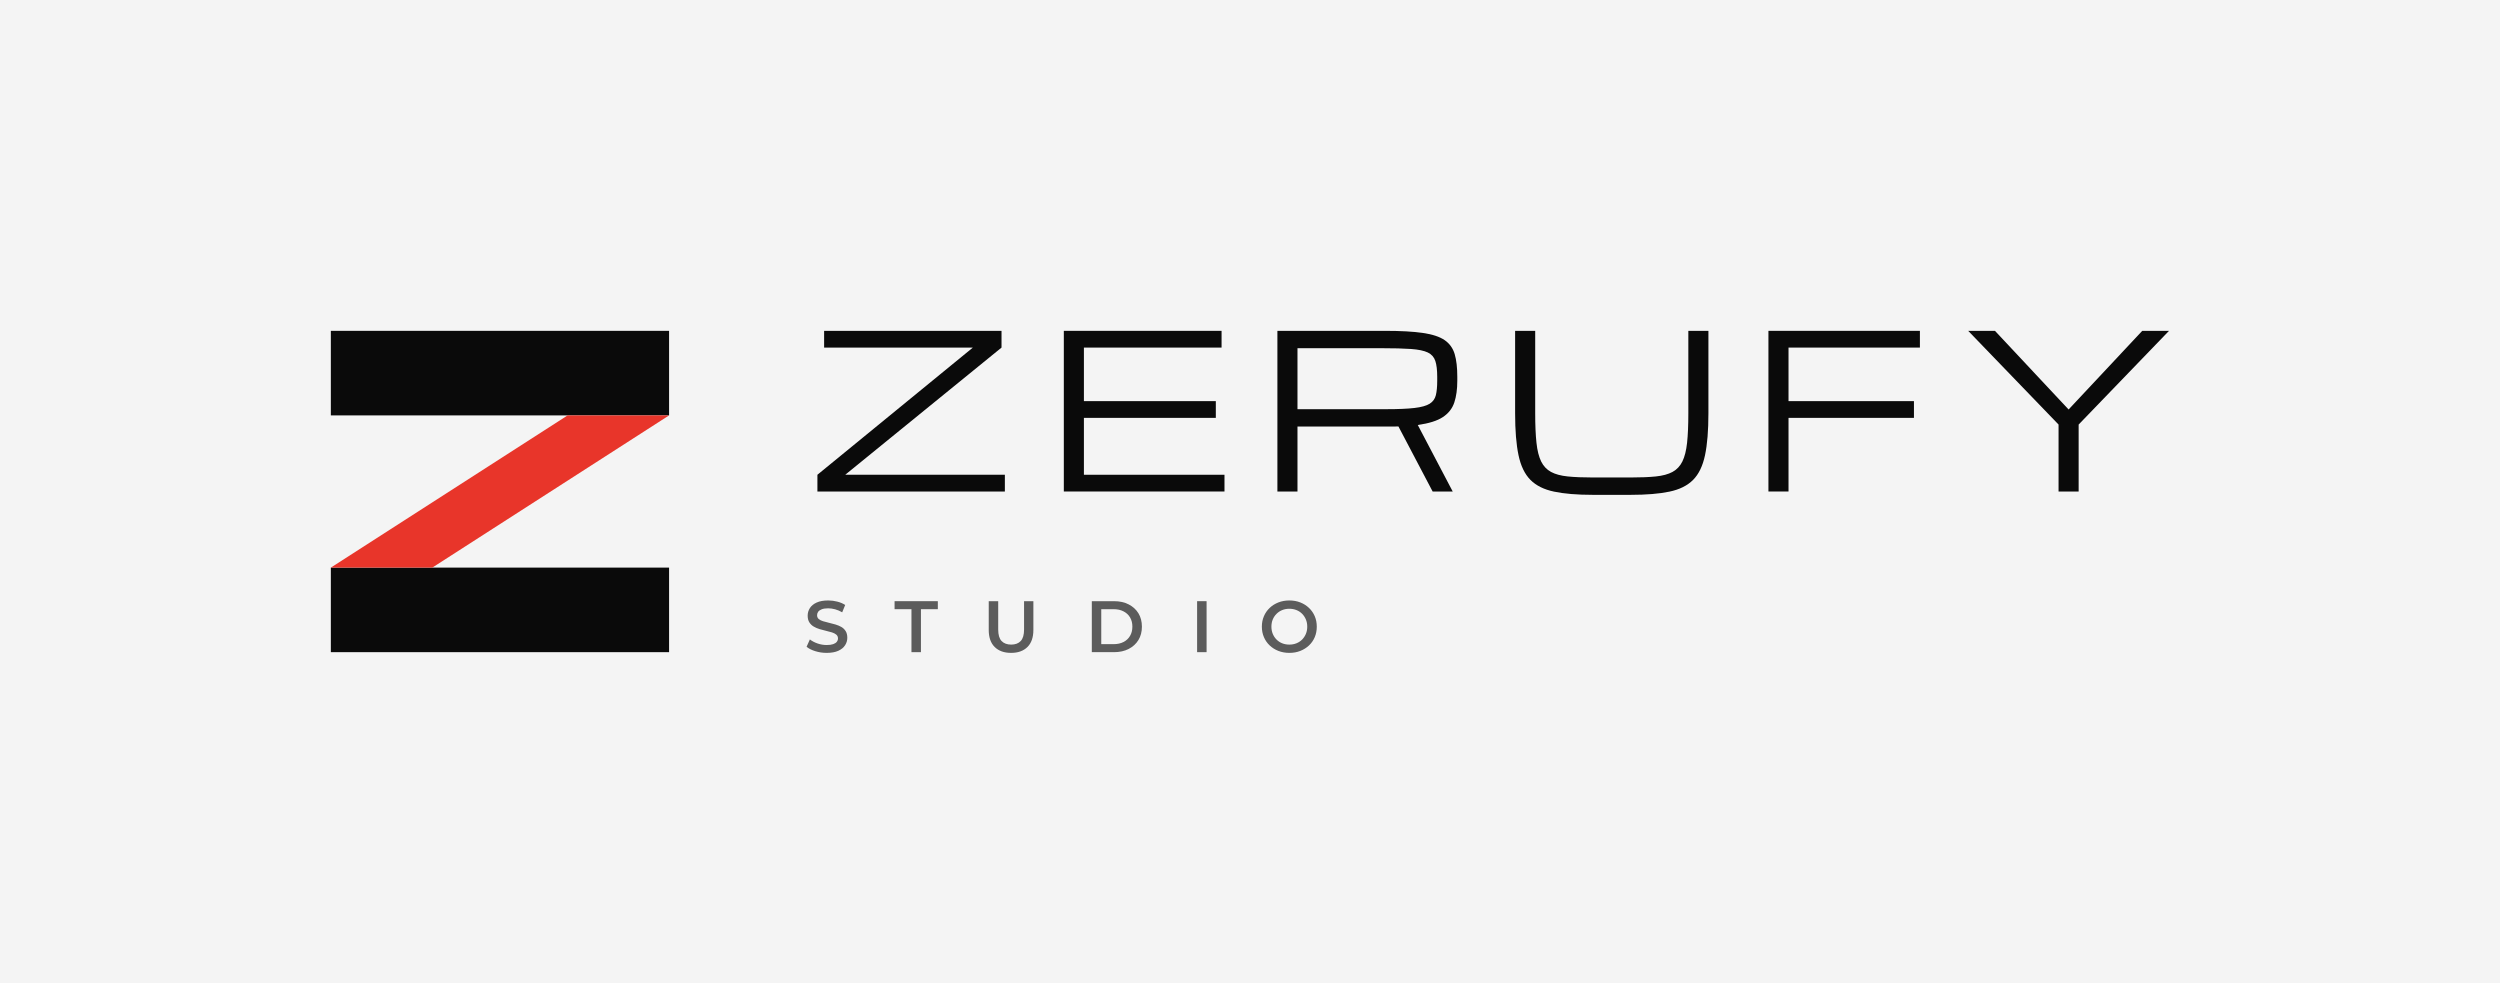
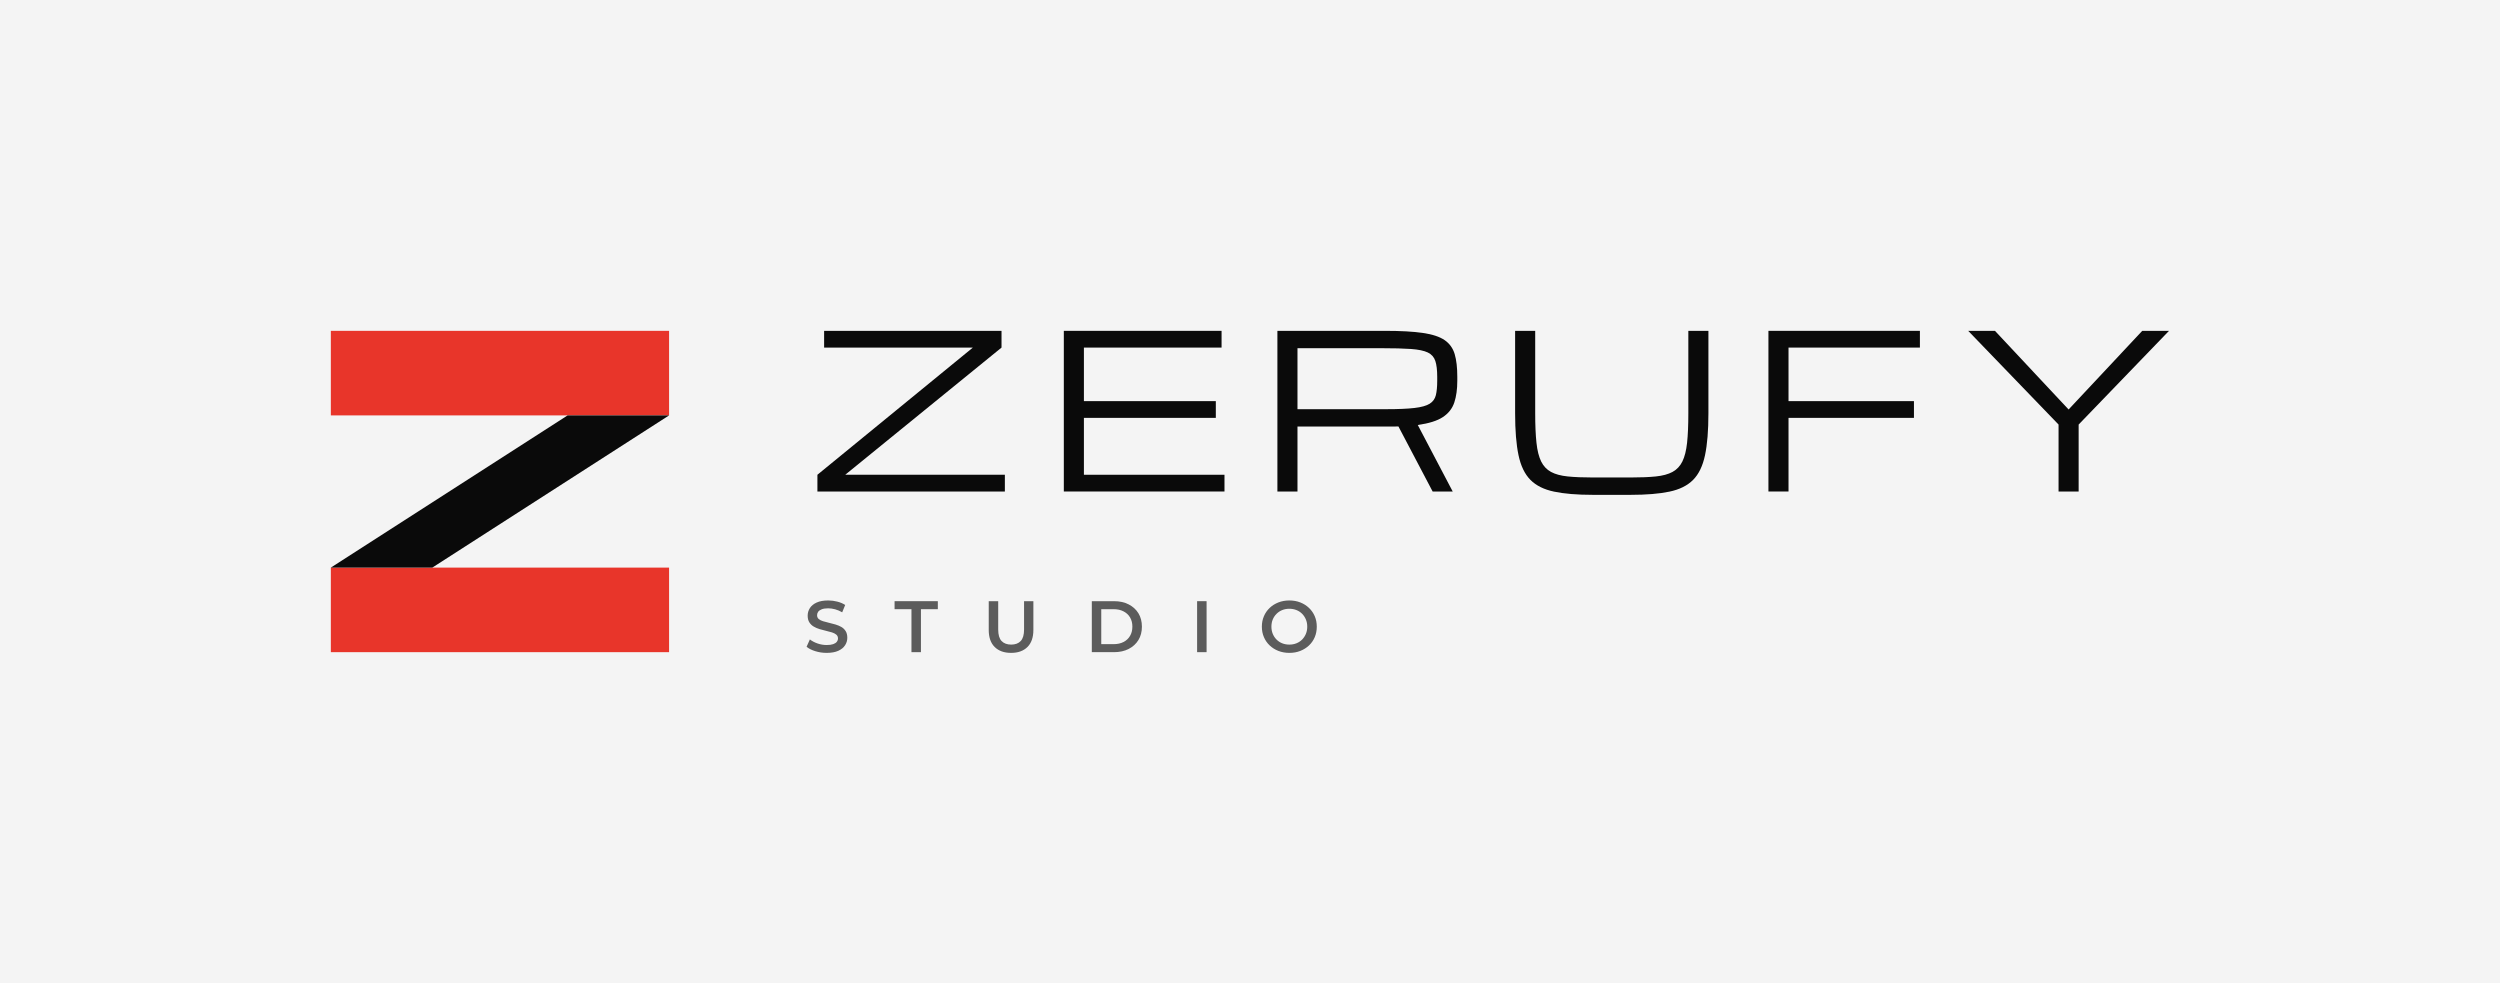
<svg xmlns="http://www.w3.org/2000/svg" viewBox="-156.5 -156.5 1182.6 465.0">
  <rect x="-156.5" y="-156.5" width="1182.6" height="465.0" fill="#f4f4f4" />
-   <rect x="0.00" y="0.00" width="160.00" height="40.00" fill="#0a0a0a" />
-   <rect x="0.00" y="112.00" width="160.00" height="40.00" fill="#0a0a0a" />
-   <polygon points="112.00,40.00 160.00,40.00 48.00,112.00 0.00,112.00" fill="#e8352a" />
+   <rect x="0.00" y="0.00" width="160.00" height="40.00" fill="#e8352a" />
+   <rect x="0.00" y="112.00" width="160.00" height="40.00" fill="#e8352a" />
+   <polygon points="112.00,40.00 160.00,40.00 48.00,112.00 0.00,112.00" fill="#0a0a0a" />
  <path d="M230.17 76V68.08L303.7 7.92H233.34V0H317.26V7.92L243.33 68.08H318.84V76Z" fill="#0a0a0a" />
  <path d="M346.73 76V0H421.35V7.92H356.23V33.25H418.63V41.17H356.23V68.08H422.73V76Z" fill="#0a0a0a" />
  <path d="M447.76 0H498.62Q509.76 0 516.56 0.99Q523.36 1.98 526.88 4.4Q530.39 6.83 531.63 11.03Q532.86 15.24 532.86 21.67V23.65Q532.86 29.59 531.45 33.87Q530.04 38.15 526.03 40.8Q522.03 43.44 514.16 44.53L530.69 76H521.19L505.01 45.22Q504.02 45.27 502.95 45.27Q501.89 45.27 500.75 45.27H457.26V76H447.76ZM457.26 37.06H499.27Q507.73 37.06 512.6 36.49Q517.48 35.92 519.78 34.49Q522.08 33.05 522.72 30.43Q523.36 27.81 523.36 23.65V21.67Q523.36 16.97 522.47 14.25Q521.58 11.53 518.91 10.24Q516.24 8.96 510.94 8.58Q505.65 8.21 496.79 8.21H457.26Z" fill="#0a0a0a" />
  <path d="M596.98 77.58Q585.84 77.58 578.67 76.07Q571.49 74.57 567.46 70.51Q563.43 66.45 561.82 58.83Q560.21 51.21 560.21 38.99V0H569.71V38.99Q569.71 47.4 570.31 52.94Q570.9 58.48 572.53 61.8Q574.17 65.11 577.21 66.75Q580.25 68.38 585.1 68.88Q589.95 69.37 596.98 69.37H614.89Q621.96 69.37 626.79 68.88Q631.61 68.38 634.65 66.75Q637.7 65.11 639.33 61.8Q640.96 58.48 641.56 52.94Q642.15 47.4 642.15 38.99V0H651.65V38.99Q651.65 51.21 650.04 58.83Q648.43 66.45 644.4 70.51Q640.37 74.57 633.19 76.07Q626.02 77.58 614.89 77.58Z" fill="#0a0a0a" />
  <path d="M680.04 76V0H751.69V7.92H689.54V33.25H748.87V41.17H689.54V76Z" fill="#0a0a0a" />
  <path d="M817.28 76V44.33L774.53 0H787.2L822.03 37.21L856.87 0H869.53L826.78 44.33V76Z" fill="#0a0a0a" />
  <path d="M234.55 152.34Q231.73 152.34 229.15 151.53Q226.56 150.73 225.05 149.45L226.6 145.97Q228.04 147.11 230.18 147.87Q232.32 148.62 234.55 148.62Q236.45 148.62 237.62 148.21Q238.79 147.8 239.34 147.09Q239.9 146.38 239.9 145.49Q239.9 144.39 239.1 143.71Q238.31 143.04 237.05 142.65Q235.8 142.25 234.26 141.91Q232.73 141.56 231.2 141.1Q229.66 140.63 228.41 139.89Q227.15 139.15 226.36 137.91Q225.56 136.67 225.56 134.74Q225.56 132.78 226.61 131.14Q227.66 129.5 229.82 128.52Q231.97 127.54 235.28 127.54Q237.45 127.54 239.59 128.09Q241.72 128.64 243.31 129.67L241.89 133.15Q240.27 132.19 238.55 131.72Q236.83 131.26 235.24 131.26Q233.38 131.26 232.23 131.71Q231.08 132.15 230.54 132.88Q230.01 133.6 230.01 134.53Q230.01 135.63 230.78 136.31Q231.56 136.98 232.82 137.36Q234.07 137.74 235.62 138.1Q237.17 138.46 238.71 138.91Q240.24 139.36 241.5 140.08Q242.75 140.8 243.53 142.04Q244.31 143.28 244.31 145.18Q244.31 147.11 243.25 148.74Q242.2 150.38 240.03 151.36Q237.86 152.34 234.55 152.34Z" fill="#5c5c5c" />
  <path d="M274.66 152V131.67H266.67V127.88H287.13V131.67H279.14V152Z" fill="#5c5c5c" />
  <path d="M321.79 152.34Q316.83 152.34 314.02 149.55Q311.21 146.76 311.21 141.49V127.88H315.69V141.32Q315.69 145.04 317.29 146.73Q318.9 148.42 321.83 148.42Q324.75 148.42 326.34 146.73Q327.92 145.04 327.92 141.32V127.88H332.33V141.49Q332.33 146.76 329.53 149.55Q326.72 152.34 321.79 152.34Z" fill="#5c5c5c" />
  <path d="M359.97 152V127.88H370.51Q374.44 127.88 377.4 129.4Q380.36 130.91 382.02 133.6Q383.67 136.29 383.67 139.94Q383.67 143.56 382.02 146.26Q380.36 148.97 377.4 150.48Q374.44 152 370.51 152ZM364.44 148.21H370.3Q372.99 148.21 374.99 147.18Q376.99 146.14 378.07 144.28Q379.16 142.42 379.16 139.94Q379.16 137.43 378.07 135.58Q376.99 133.74 374.99 132.71Q372.99 131.67 370.3 131.67H364.44Z" fill="#5c5c5c" />
  <path d="M409.78 152V127.88H414.26V152Z" fill="#5c5c5c" />
  <path d="M453.44 152.34Q450.61 152.34 448.23 151.41Q445.86 150.48 444.1 148.81Q442.34 147.14 441.38 144.89Q440.41 142.63 440.41 139.94Q440.41 137.25 441.38 135Q442.34 132.74 444.1 131.07Q445.86 129.4 448.23 128.47Q450.61 127.54 453.4 127.54Q456.23 127.54 458.59 128.47Q460.95 129.4 462.7 131.07Q464.46 132.74 465.43 135Q466.39 137.25 466.39 139.94Q466.39 142.63 465.43 144.9Q464.46 147.18 462.7 148.83Q460.95 150.48 458.59 151.41Q456.23 152.34 453.44 152.34ZM453.4 148.42Q455.23 148.42 456.78 147.8Q458.33 147.18 459.47 146.02Q460.6 144.87 461.24 143.33Q461.88 141.8 461.88 139.94Q461.88 138.08 461.24 136.55Q460.6 135.01 459.47 133.86Q458.33 132.71 456.78 132.09Q455.23 131.47 453.4 131.47Q451.58 131.47 450.04 132.09Q448.51 132.71 447.36 133.86Q446.2 135.01 445.56 136.55Q444.93 138.08 444.93 139.94Q444.93 141.77 445.56 143.32Q446.2 144.87 447.34 146.02Q448.48 147.18 450.03 147.8Q451.58 148.42 453.4 148.42Z" fill="#5c5c5c" />
</svg>
